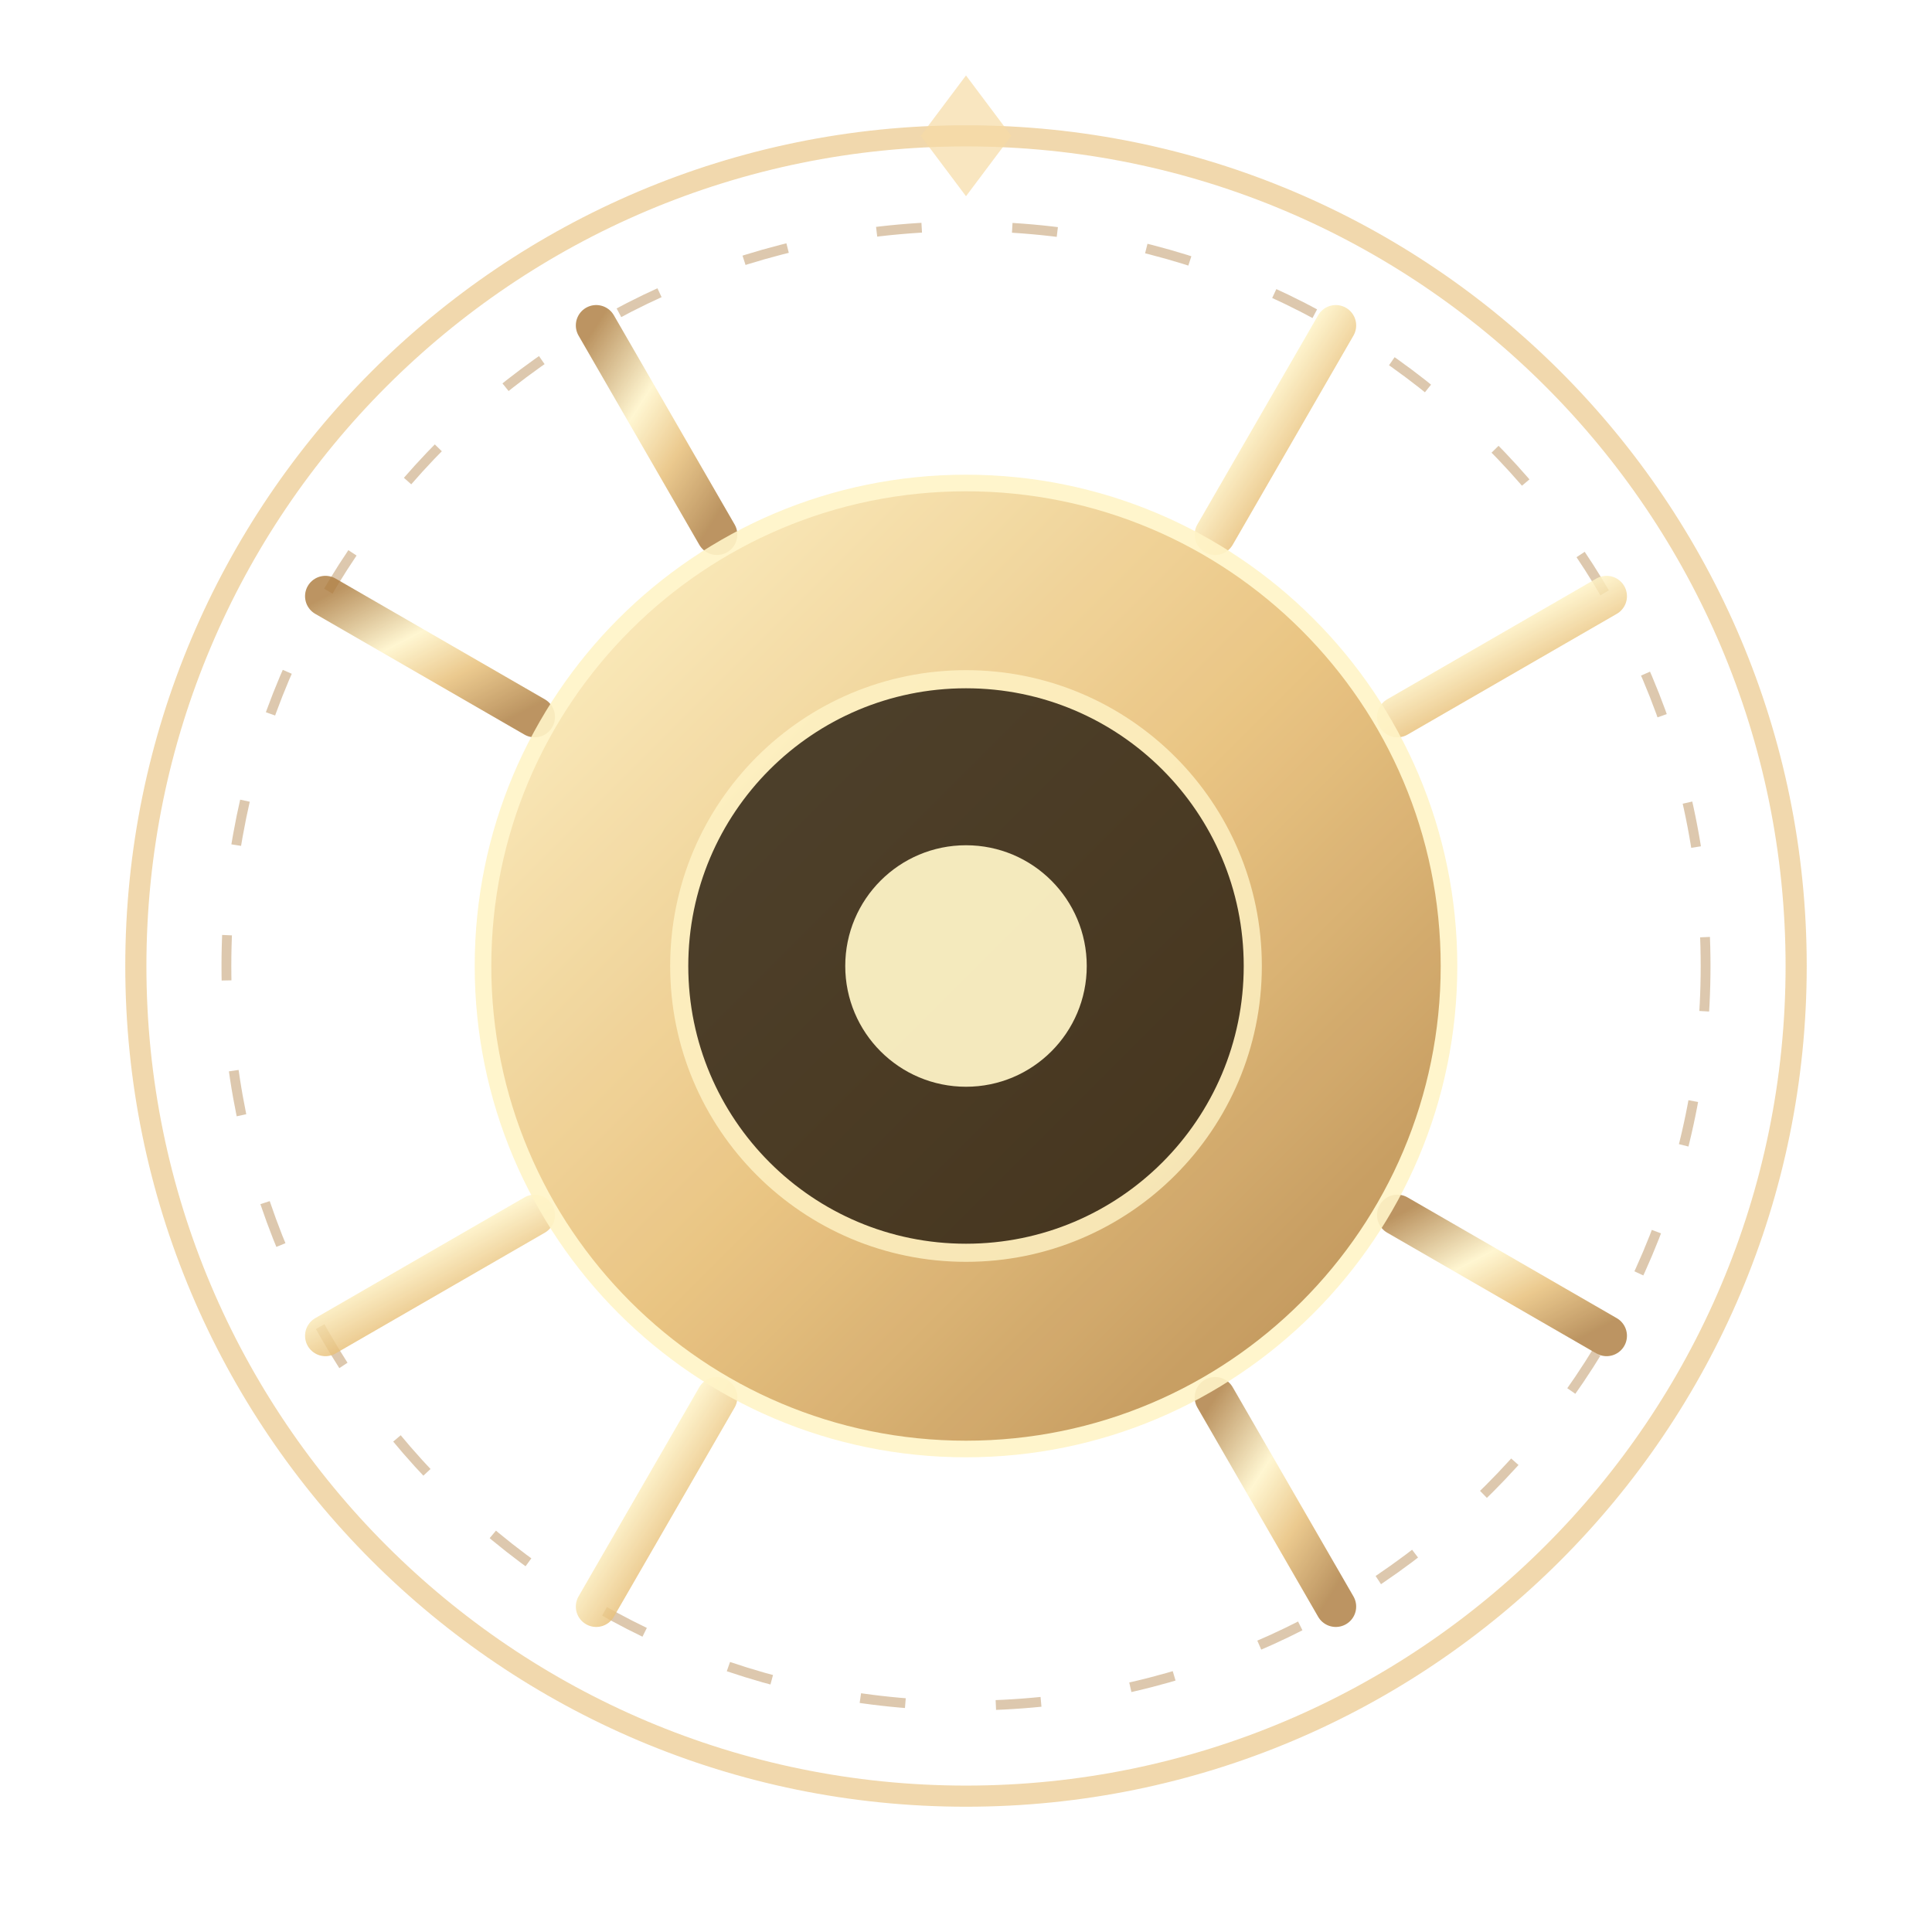
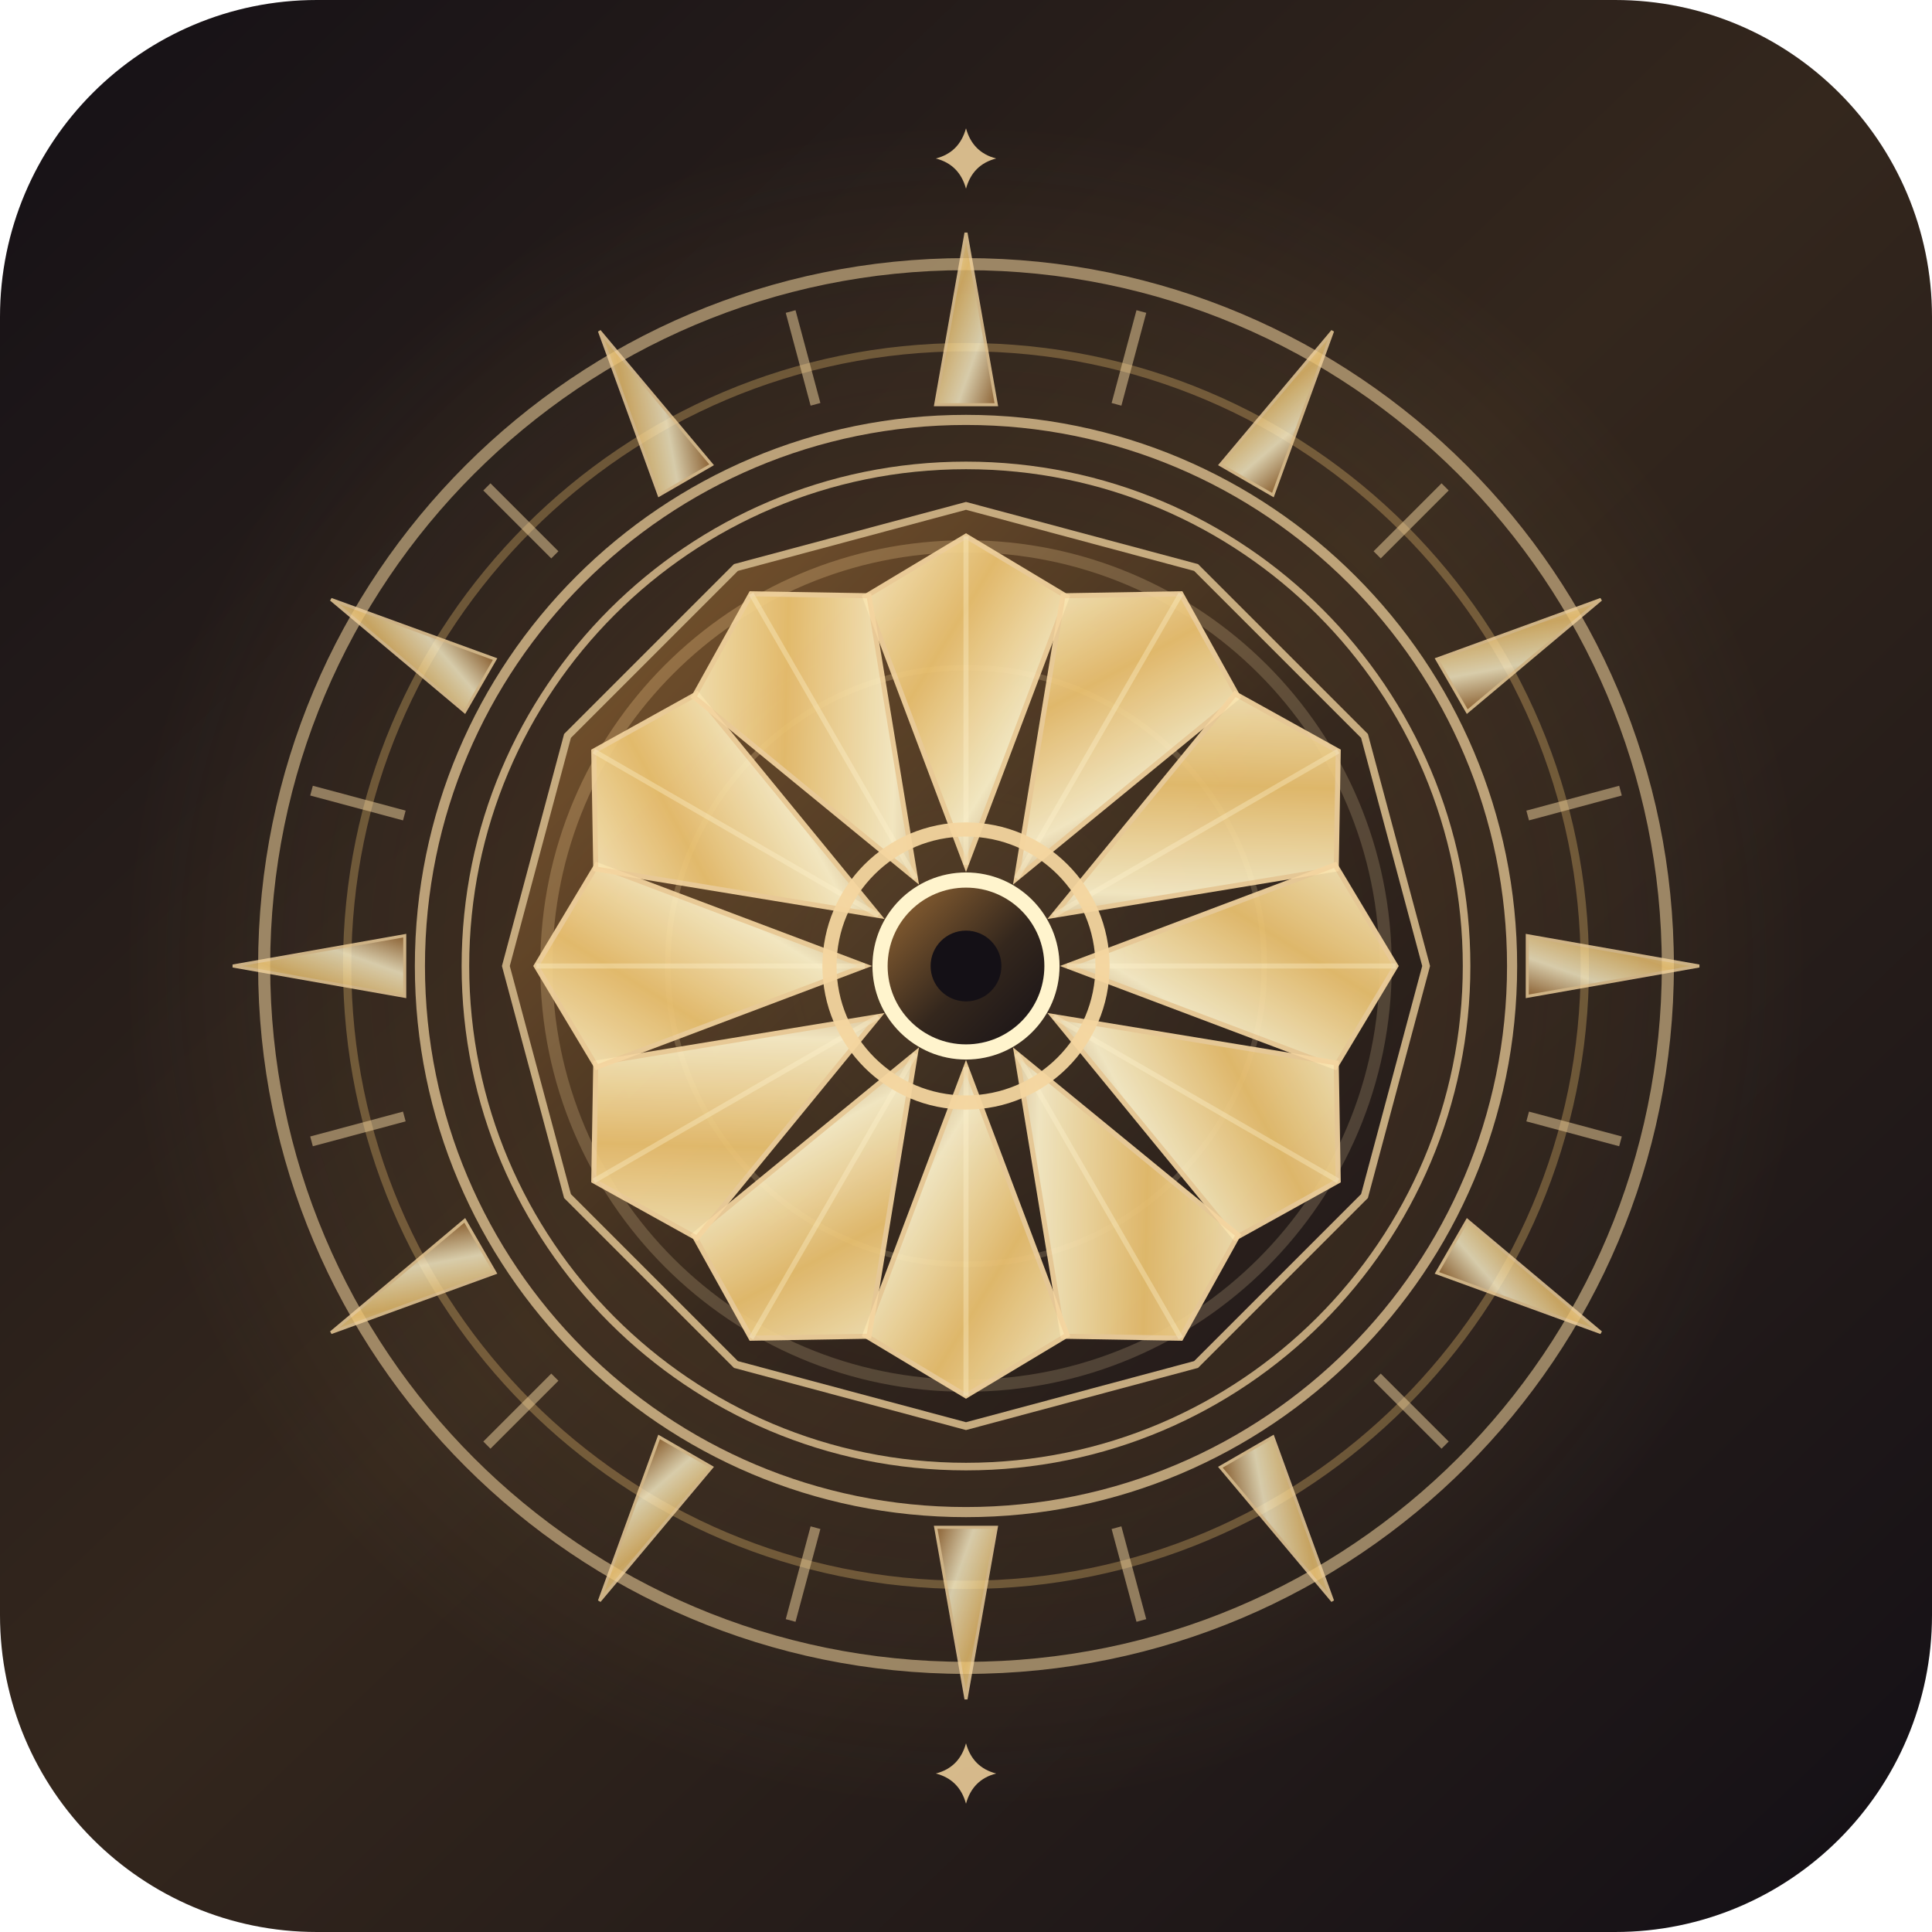
- <svg xmlns="http://www.w3.org/2000/svg" viewBox="0 0 128 128" fill="none" role="img" aria-label="Emblema vetorial Relicário Solar">
+ <svg xmlns="http://www.w3.org/2000/svg" width="256" height="256" viewBox="0 0 256 256" role="img" aria-label="Emblema vetorial: Relicário Solar">
  <defs>
-     <linearGradient id="silver" x1="0" y1="0" x2=".9" y2="1">
-       <stop offset="0" stop-color="#ad7d3f" />
-       <stop offset=".39" stop-color="#fff4c7" />
-       <stop offset=".67" stop-color="#e7be76" />
-       <stop offset="1" stop-color="#ad7d3f" />
+     <style>:root{--ink:#edc371;--light:#fff4cd;--deep:#34271d;--base:#141016;--ornament:#f4d59f}</style>
+     <linearGradient id="bg" x1="0" y1="0" x2="0.95" y2="1">
+       <stop stop-color="#141016" />
+       <stop offset=".50" stop-color="#34271d" />
+       <stop offset="1" stop-color="#141016" />
    </linearGradient>
-     <linearGradient id="edge" x1="0" y1="0" x2="1" y2="1">
-       <stop stop-color="#fff4c7" />
-       <stop offset=".52" stop-color="#e7be76" />
-       <stop offset="1" stop-color="#ad7d3f" />
+     <radialGradient id="halo">
+       <stop stop-color="#edc371" stop-opacity=".29" />
+       <stop offset=".5" stop-color="#9e6d36" stop-opacity=".13" />
+       <stop offset="1" stop-color="#edc371" stop-opacity="0" />
+     </radialGradient>
+     <linearGradient id="metal" x1="0" y1="0" x2="1" y2="1">
+       <stop stop-color="#fff4cd" />
+       <stop offset=".36" stop-color="#edc371" />
+       <stop offset=".68" stop-color="#fff4cd" />
+       <stop offset="1" stop-color="#9e6d36" />
    </linearGradient>
-     <radialGradient id="aura">
-       <stop stop-color="#e7be76" stop-opacity=".21" />
-       <stop offset=".48" stop-color="#e7be76" stop-opacity=".07" />
-       <stop offset="1" stop-color="#e7be76" stop-opacity="0" />
+     <linearGradient id="shadow" x1="0" y1="0" x2="1" y2="1">
+       <stop stop-color="#9e6d36" />
+       <stop offset=".55" stop-color="#34271d" />
+       <stop offset="1" stop-color="#141016" />
+     </linearGradient>
+     <radialGradient id="shine">
+       <stop stop-color="#fff4cd" />
+       <stop offset=".32" stop-color="#edc371" stop-opacity=".66" />
+       <stop offset="1" stop-color="#edc371" stop-opacity="0" />
    </radialGradient>
-     <radialGradient id="inner">
-       <stop stop-color="#fff4c7" stop-opacity=".65" />
-       <stop offset=".4" stop-color="#e7be76" stop-opacity=".19" />
-       <stop offset="1" stop-color="#e7be76" stop-opacity="0" />
-     </radialGradient>
-     <linearGradient id="fade" x1="0" x2="1" y1="0" y2="0">
-       <stop stop-color="white" stop-opacity="0" />
-       <stop offset=".38" stop-color="white" stop-opacity=".05" />
-       <stop offset=".52" stop-color="white" stop-opacity=".49" />
-       <stop offset=".70" stop-color="white" stop-opacity=".98" />
-       <stop offset="1" stop-color="white" />
+     <linearGradient id="glass" x1="0" y1="0" x2="1" y2="1">
+       <stop stop-color="#9e6d36" stop-opacity=".62" />
+       <stop offset=".45" stop-color="#edc371" stop-opacity=".66" />
+       <stop offset="1" stop-color="#141016" stop-opacity=".12" />
    </linearGradient>
-     <mask id="reveal">
-       <rect width="860" height="300" fill="url(#fade)" />
-     </mask>
-     <filter id="softGlow" x="-30%" y="-30%" width="160%" height="160%">
-       <feGaussianBlur stdDeviation="3" />
-     </filter>
+     <linearGradient id="mist" x1="0" y1="0" x2="0" y2="1">
+       <stop stop-color="#edc371" stop-opacity="0" />
+       <stop offset="1" stop-color="#fff4cd" stop-opacity=".23" />
+     </linearGradient>
+     <clipPath id="clip">
+       <rect x="14" y="14" width="832" height="272" rx="14" />
+     </clipPath>
  </defs>
-   <circle cx="64" cy="64" r="55" fill="none" stroke="#e7be76" stroke-width="1.4" opacity="0.6" />
-   <circle cx="64" cy="64" r="49" fill="none" stroke="#ad7d3f" stroke-width="0.65" opacity="0.42" stroke-dasharray="3 6" />
-   <path d="M97.00 64.00L113.00 64.00" stroke="url(#silver)" stroke-width="2.7" opacity="0.82" fill="none" stroke-linecap="round" />
-   <path d="M92.58 80.50L106.44 88.50" stroke="url(#silver)" stroke-width="2.7" opacity="0.82" fill="none" stroke-linecap="round" />
-   <path d="M80.50 92.58L88.50 106.44" stroke="url(#silver)" stroke-width="2.7" opacity="0.82" fill="none" stroke-linecap="round" />
-   <path d="M64.00 97.00L64.00 113.00" stroke="url(#silver)" stroke-width="2.7" opacity="0.82" fill="none" stroke-linecap="round" />
-   <path d="M47.50 92.58L39.50 106.44" stroke="url(#silver)" stroke-width="2.7" opacity="0.82" fill="none" stroke-linecap="round" />
-   <path d="M35.42 80.50L21.56 88.50" stroke="url(#silver)" stroke-width="2.7" opacity="0.82" fill="none" stroke-linecap="round" />
-   <path d="M31.00 64.00L15.00 64.00" stroke="url(#silver)" stroke-width="2.7" opacity="0.82" fill="none" stroke-linecap="round" />
-   <path d="M35.42 47.50L21.56 39.50" stroke="url(#silver)" stroke-width="2.7" opacity="0.82" fill="none" stroke-linecap="round" />
-   <path d="M47.50 35.42L39.50 21.56" stroke="url(#silver)" stroke-width="2.7" opacity="0.82" fill="none" stroke-linecap="round" />
-   <path d="M64.00 31.00L64.00 15.00" stroke="url(#silver)" stroke-width="2.7" opacity="0.82" fill="none" stroke-linecap="round" />
-   <path d="M80.50 35.42L88.50 21.56" stroke="url(#silver)" stroke-width="2.7" opacity="0.82" fill="none" stroke-linecap="round" />
-   <path d="M92.58 47.50L106.44 39.50" stroke="url(#silver)" stroke-width="2.7" opacity="0.82" fill="none" stroke-linecap="round" />
-   <circle cx="64" cy="64" r="32" fill="url(#edge)" stroke="#fff4c7" stroke-width="1.1" opacity="0.91" />
-   <circle cx="64" cy="64" r="19" fill="#23190d" stroke="#fff4c7" stroke-width="1.2" opacity="0.8" />
-   <circle cx="64" cy="64" r="8" fill="#fff4c7" opacity="0.94" />
-   <path d="M64 5l3 4-3 4-3-4Z" fill="#f6dba5" opacity=".7" />
+   <rect width="256" height="256" rx="42" fill="url(#bg)" />
+   <ellipse cx="128" cy="128" rx="112" ry="112" fill="url(#halo)" />
+   <circle cx="128" cy="128" r="93" fill="none" stroke="#f4d59f" stroke-width="1.6" stroke-opacity="0.55" />
+   <circle cx="128" cy="128" r="82" fill="none" stroke="#edc371" stroke-width="1.1" stroke-opacity="0.32" />
+   <g transform="translate(128 128) scale(0.67)">
+     <g transform="rotate(0)">
+       <path d="M-6 -111L0 -145L6 -111Z" fill="url(#metal)" opacity=".8" stroke="#f4d59f" stroke-width=".6" />
+     </g>
+     <g transform="rotate(15)">
+       <path d="M0 -115V-134" stroke="#f4d59f" opacity=".5" stroke-width="2" />
+     </g>
+     <g transform="rotate(30)">
+       <path d="M-6 -111L0 -145L6 -111Z" fill="url(#metal)" opacity=".8" stroke="#f4d59f" stroke-width=".6" />
+     </g>
+     <g transform="rotate(45)">
+       <path d="M0 -115V-134" stroke="#f4d59f" opacity=".5" stroke-width="2" />
+     </g>
+     <g transform="rotate(60)">
+       <path d="M-6 -111L0 -145L6 -111Z" fill="url(#metal)" opacity=".8" stroke="#f4d59f" stroke-width=".6" />
+     </g>
+     <g transform="rotate(75)">
+       <path d="M0 -115V-134" stroke="#f4d59f" opacity=".5" stroke-width="2" />
+     </g>
+     <g transform="rotate(90)">
+       <path d="M-6 -111L0 -145L6 -111Z" fill="url(#metal)" opacity=".8" stroke="#f4d59f" stroke-width=".6" />
+     </g>
+     <g transform="rotate(105)">
+       <path d="M0 -115V-134" stroke="#f4d59f" opacity=".5" stroke-width="2" />
+     </g>
+     <g transform="rotate(120)">
+       <path d="M-6 -111L0 -145L6 -111Z" fill="url(#metal)" opacity=".8" stroke="#f4d59f" stroke-width=".6" />
+     </g>
+     <g transform="rotate(135)">
+       <path d="M0 -115V-134" stroke="#f4d59f" opacity=".5" stroke-width="2" />
+     </g>
+     <g transform="rotate(150)">
+       <path d="M-6 -111L0 -145L6 -111Z" fill="url(#metal)" opacity=".8" stroke="#f4d59f" stroke-width=".6" />
+     </g>
+     <g transform="rotate(165)">
+       <path d="M0 -115V-134" stroke="#f4d59f" opacity=".5" stroke-width="2" />
+     </g>
+     <g transform="rotate(180)">
+       <path d="M-6 -111L0 -145L6 -111Z" fill="url(#metal)" opacity=".8" stroke="#f4d59f" stroke-width=".6" />
+     </g>
+     <g transform="rotate(195)">
+       <path d="M0 -115V-134" stroke="#f4d59f" opacity=".5" stroke-width="2" />
+     </g>
+     <g transform="rotate(210)">
+       <path d="M-6 -111L0 -145L6 -111Z" fill="url(#metal)" opacity=".8" stroke="#f4d59f" stroke-width=".6" />
+     </g>
+     <g transform="rotate(225)">
+       <path d="M0 -115V-134" stroke="#f4d59f" opacity=".5" stroke-width="2" />
+     </g>
+     <g transform="rotate(240)">
+       <path d="M-6 -111L0 -145L6 -111Z" fill="url(#metal)" opacity=".8" stroke="#f4d59f" stroke-width=".6" />
+     </g>
+     <g transform="rotate(255)">
+       <path d="M0 -115V-134" stroke="#f4d59f" opacity=".5" stroke-width="2" />
+     </g>
+     <g transform="rotate(270)">
+       <path d="M-6 -111L0 -145L6 -111Z" fill="url(#metal)" opacity=".8" stroke="#f4d59f" stroke-width=".6" />
+     </g>
+     <g transform="rotate(285)">
+       <path d="M0 -115V-134" stroke="#f4d59f" opacity=".5" stroke-width="2" />
+     </g>
+     <g transform="rotate(300)">
+       <path d="M-6 -111L0 -145L6 -111Z" fill="url(#metal)" opacity=".8" stroke="#f4d59f" stroke-width=".6" />
+     </g>
+     <g transform="rotate(315)">
+       <path d="M0 -115V-134" stroke="#f4d59f" opacity=".5" stroke-width="2" />
+     </g>
+     <g transform="rotate(330)">
+       <path d="M-6 -111L0 -145L6 -111Z" fill="url(#metal)" opacity=".8" stroke="#f4d59f" stroke-width=".6" />
+     </g>
+     <g transform="rotate(345)">
+       <path d="M0 -115V-134" stroke="#f4d59f" opacity=".5" stroke-width="2" />
+     </g>
+     <circle cx="0" cy="0" r="108" fill="none" stroke="#f4d59f" stroke-width="2" stroke-opacity="0.7" />
+     <circle cx="0" cy="0" r="99" fill="none" stroke="#f4d59f" stroke-width="1.5" stroke-opacity="0.72" />
+     <circle cx="0" cy="0" r="83" fill="none" stroke="#f4d59f" stroke-width="2.4" stroke-opacity="0.84" />
+     <circle cx="0" cy="0" r="59" fill="none" stroke="#f4d59f" stroke-width="1.1" stroke-opacity="0.8" />
+     <polygon points="0,-91 45.5,-78.81 78.81,-45.5 91,0 78.81,45.5 45.5,78.81 0,91 -45.5,78.81 -78.81,45.5 -91,0 -78.81,-45.5 -45.5,-78.81" fill="url(#shadow)" stroke="#f4d59f" stroke-width="1.5" opacity="0.75" />
+     <g transform="rotate(0)">
+       <path d="M0-20L-20-73L0-85L20-73Z" fill="url(#metal)" stroke="#f4d59f" stroke-width="1" opacity=".92" />
+       <path d="M0-20V-85" stroke="#fff4cd" opacity=".35" />
+     </g>
+     <g transform="rotate(30)">
+       <path d="M0-20L-20-73L0-85L20-73Z" fill="url(#metal)" stroke="#f4d59f" stroke-width="1" opacity=".92" />
+       <path d="M0-20V-85" stroke="#fff4cd" opacity=".35" />
+     </g>
+     <g transform="rotate(60)">
+       <path d="M0-20L-20-73L0-85L20-73Z" fill="url(#metal)" stroke="#f4d59f" stroke-width="1" opacity=".92" />
+       <path d="M0-20V-85" stroke="#fff4cd" opacity=".35" />
+     </g>
+     <g transform="rotate(90)">
+       <path d="M0-20L-20-73L0-85L20-73Z" fill="url(#metal)" stroke="#f4d59f" stroke-width="1" opacity=".92" />
+       <path d="M0-20V-85" stroke="#fff4cd" opacity=".35" />
+     </g>
+     <g transform="rotate(120)">
+       <path d="M0-20L-20-73L0-85L20-73Z" fill="url(#metal)" stroke="#f4d59f" stroke-width="1" opacity=".92" />
+       <path d="M0-20V-85" stroke="#fff4cd" opacity=".35" />
+     </g>
+     <g transform="rotate(150)">
+       <path d="M0-20L-20-73L0-85L20-73Z" fill="url(#metal)" stroke="#f4d59f" stroke-width="1" opacity=".92" />
+       <path d="M0-20V-85" stroke="#fff4cd" opacity=".35" />
+     </g>
+     <g transform="rotate(180)">
+       <path d="M0-20L-20-73L0-85L20-73Z" fill="url(#metal)" stroke="#f4d59f" stroke-width="1" opacity=".92" />
+       <path d="M0-20V-85" stroke="#fff4cd" opacity=".35" />
+     </g>
+     <g transform="rotate(210)">
+       <path d="M0-20L-20-73L0-85L20-73Z" fill="url(#metal)" stroke="#f4d59f" stroke-width="1" opacity=".92" />
+       <path d="M0-20V-85" stroke="#fff4cd" opacity=".35" />
+     </g>
+     <g transform="rotate(240)">
+       <path d="M0-20L-20-73L0-85L20-73Z" fill="url(#metal)" stroke="#f4d59f" stroke-width="1" opacity=".92" />
+       <path d="M0-20V-85" stroke="#fff4cd" opacity=".35" />
+     </g>
+     <g transform="rotate(270)">
+       <path d="M0-20L-20-73L0-85L20-73Z" fill="url(#metal)" stroke="#f4d59f" stroke-width="1" opacity=".92" />
+       <path d="M0-20V-85" stroke="#fff4cd" opacity=".35" />
+     </g>
+     <g transform="rotate(300)">
+       <path d="M0-20L-20-73L0-85L20-73Z" fill="url(#metal)" stroke="#f4d59f" stroke-width="1" opacity=".92" />
+       <path d="M0-20V-85" stroke="#fff4cd" opacity=".35" />
+     </g>
+     <g transform="rotate(330)">
+       <path d="M0-20L-20-73L0-85L20-73Z" fill="url(#metal)" stroke="#f4d59f" stroke-width="1" opacity=".92" />
+       <path d="M0-20V-85" stroke="#fff4cd" opacity=".35" />
+     </g>
+     <circle cx="0" cy="0" r="27" fill="none" stroke="#f4d59f" stroke-width="2.8" stroke-opacity="0.94" />
+     <circle r="17" fill="url(#shadow)" stroke="#fff4cd" stroke-width="3" />
+     <circle r="7" fill="#141016" />
+   </g>
+   <path d="M128 17 Q128.88 20.2 132 21 Q128.88 21.8 128 25 Q127.12 21.8 124 21 Q127.12 20.2 128 17Z" fill="#f4d59f" opacity="0.85" />
+   <path d="M128 231 Q128.88 234.2 132 235 Q128.88 235.8 128 239 Q127.12 235.8 124 235 Q127.12 234.2 128 231Z" fill="#f4d59f" opacity="0.85" />
</svg>
